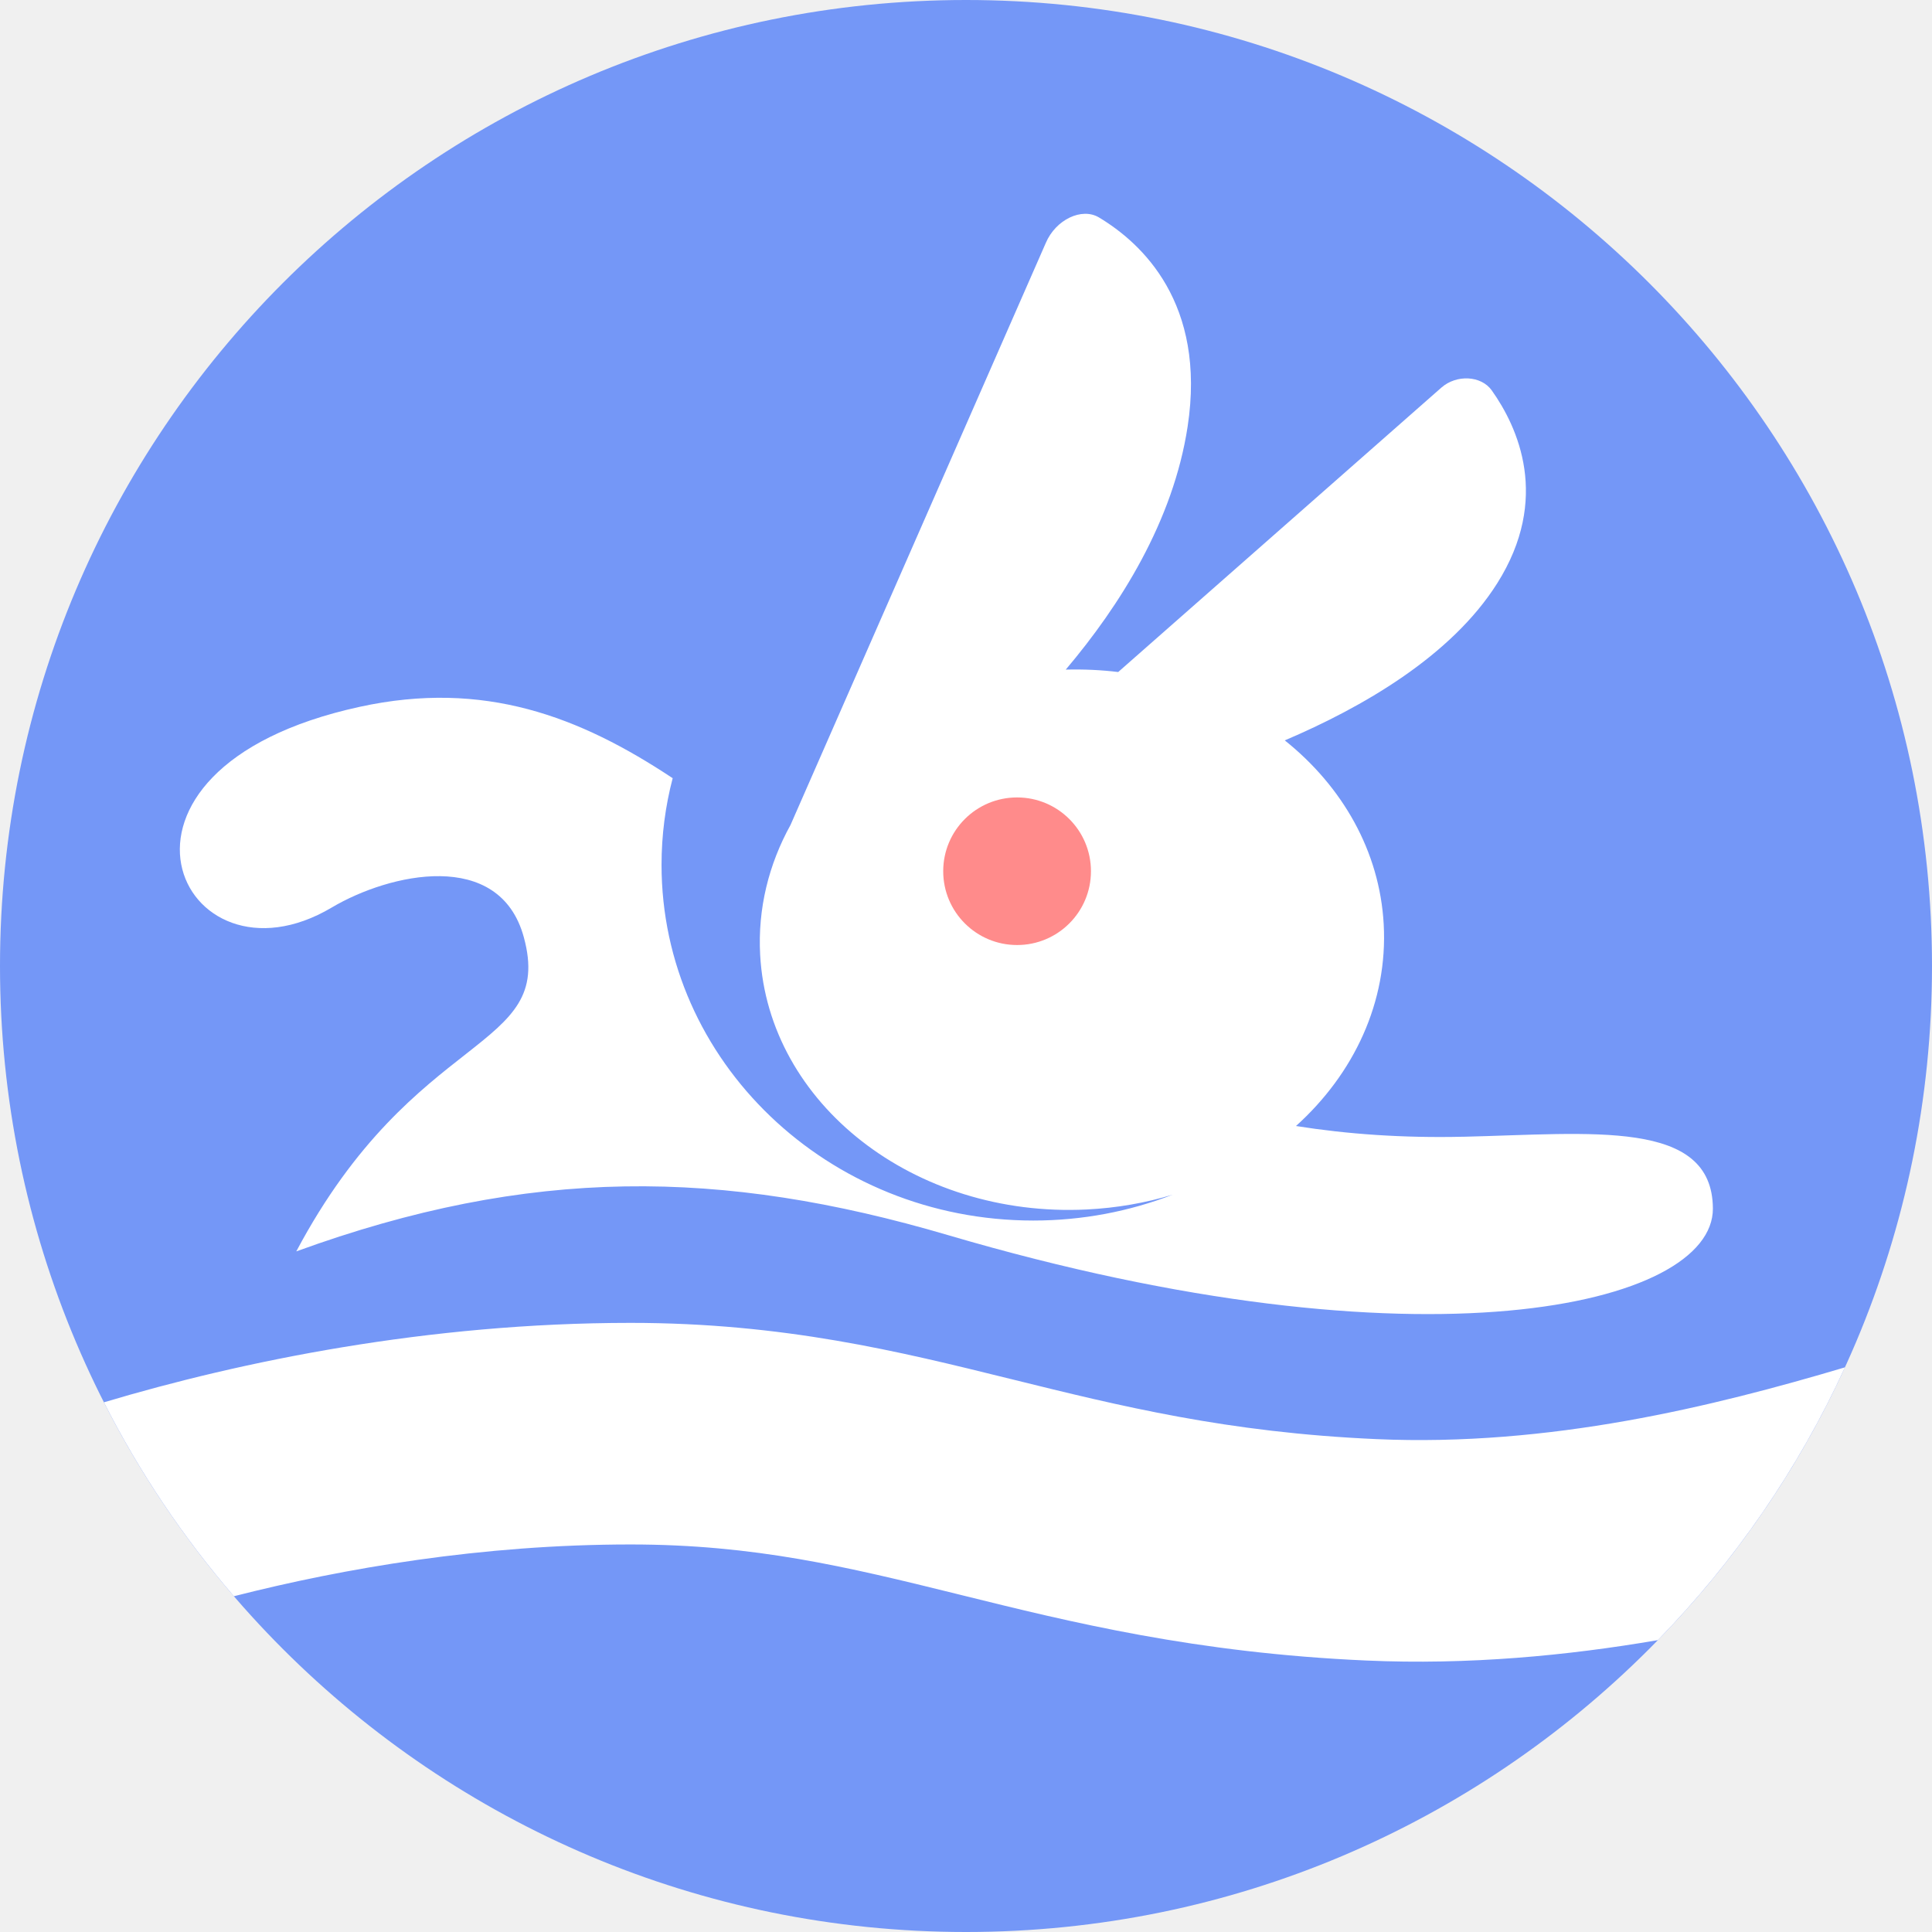
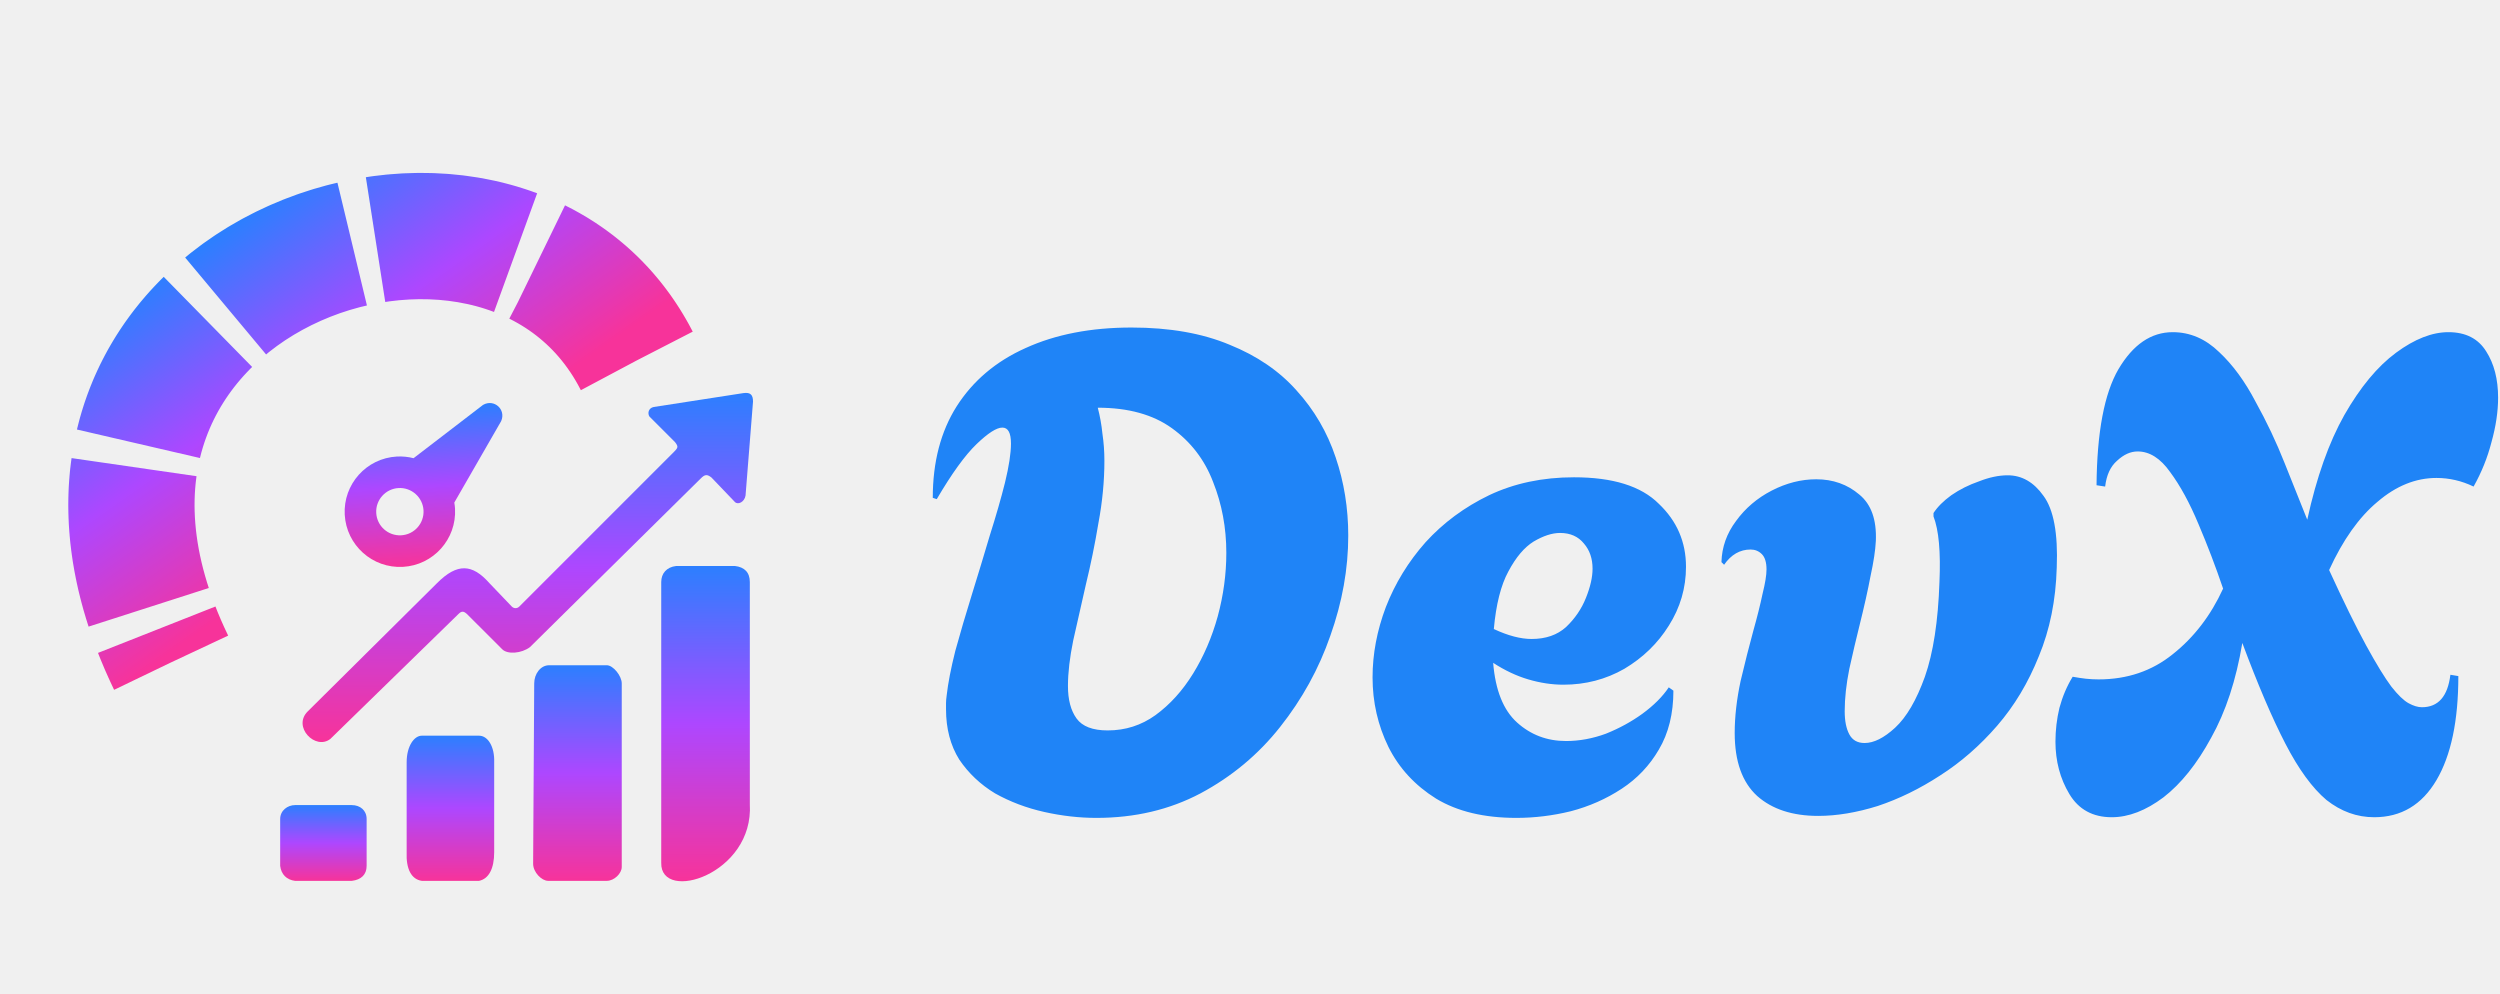
- <svg xmlns="http://www.w3.org/2000/svg" width="68" height="68" fill="none">
-   <g>
-     <g stroke="null" id="svg_6">
-       <circle stroke="null" id="svg_1" fill="#7497F7" r="34" cy="34" cx="34" />
-       <path stroke="null" id="svg_2" fill="white" d="m51.505,40.009c-2.128,0.049 -4.083,-0.09 -5.891,-0.377c2.038,-1.837 3.237,-4.364 3.088,-7.096c-0.14,-2.58 -1.459,-4.86 -3.482,-6.477c2.712,-1.154 5.853,-2.956 7.476,-5.527c1.883,-2.983 0.729,-5.497 -0.193,-6.794c-0.369,-0.518 -1.236,-0.566 -1.772,-0.095l-11.374,10.01c-0.602,-0.073 -1.219,-0.101 -1.846,-0.085c1.907,-2.255 3.783,-5.222 4.29,-8.557c0.661,-4.341 -1.612,-6.454 -3.122,-7.358c-0.603,-0.361 -1.519,0.075 -1.869,0.895l-8.986,20.487c-0.765,1.383 -1.158,2.943 -1.069,4.575c0.286,5.245 5.431,9.256 11.491,8.96c1.057,-0.052 2.071,-0.231 3.025,-0.52c-1.514,0.586 -3.168,0.909 -4.902,0.909c-7.226,0 -13.085,-5.606 -13.085,-12.52c0,-1.052 0.136,-2.073 0.392,-3.049c-3.274,-2.172 -6.639,-3.466 -11.012,-2.513c-10.133,2.207 -6.301,10.217 -0.988,7.065c2.03,-1.205 5.902,-2.085 6.759,1.039c1.118,4.07 -3.817,3.173 -8.007,11.064c8.211,-2.99 14.964,-2.919 22.946,-0.571c16.669,4.905 26.933,2.495 26.914,-0.941c-0.018,-3.162 -4.27,-2.628 -8.785,-2.523l-0.002,-0.002z" />
-       <path stroke="null" id="svg_3" fill="#FF8B8B" d="m33.198,30.664c0,1.435 1.164,2.598 2.6,2.598c1.437,0 2.6,-1.163 2.6,-2.598c0,-1.435 -1.164,-2.597 -2.6,-2.597c-1.437,0 -2.6,1.162 -2.6,2.597z" />
-       <path stroke="null" id="svg_4" fill="white" d="m8.233,56.183c-1.786,-2.073 -3.326,-4.363 -4.575,-6.826c4.842,-1.447 11.404,-2.796 18.537,-2.796c5.385,0 9.46,1.006 13.35,1.968l0.062,0.015c3.835,0.948 7.581,1.875 12.831,2.108c6.105,0.271 11.843,-1.142 16.498,-2.526c-1.636,3.576 -3.874,6.82 -6.584,9.601c-3.197,0.549 -6.674,0.877 -10.261,0.718c-6.026,-0.268 -10.396,-1.349 -14.251,-2.303l-0.168,-0.042c-3.863,-0.955 -7.127,-1.74 -11.477,-1.74c-5.234,0 -10.1,0.838 -13.962,1.822z" clip-rule="evenodd" fill-rule="evenodd" />
-     </g>
-   </g>
+ <svg xmlns="http://www.w3.org/2000/svg" width="83" height="33" viewBox="0 0 83 33" fill="none">
+   <path d="M9.302 28.749V27.19C9.302 26.906 9.55 26.729 9.798 26.729H11.676C11.96 26.729 12.172 26.906 12.172 27.19V28.749C12.172 29.032 11.995 29.209 11.676 29.245H9.798C9.515 29.209 9.338 29.032 9.302 28.749Z" fill="url(#paint0_linear_111_1582)" />
+   <path d="M13.501 28.294V25.308C13.501 24.765 13.753 24.425 14.004 24.425H15.905C16.192 24.425 16.425 24.78 16.407 25.308V28.294C16.407 28.837 16.228 29.177 15.905 29.244H14.004C13.659 29.195 13.478 28.852 13.501 28.294Z" fill="url(#paint1_linear_111_1582)" />
+   <path d="M20.145 22.086H18.232C17.948 22.086 17.736 22.37 17.736 22.689L17.7 28.677C17.7 28.961 17.984 29.244 18.197 29.244H20.145C20.393 29.244 20.642 28.996 20.642 28.784V22.689C20.642 22.441 20.358 22.086 20.145 22.086Z" fill="url(#paint2_linear_111_1582)" />
+   <path d="M21.953 28.642V19.323C21.953 19.04 22.13 18.827 22.449 18.791H24.398C24.717 18.827 24.894 19.004 24.894 19.323V26.694C25.035 29.032 21.917 29.989 21.953 28.642Z" fill="url(#paint3_linear_111_1582)" />
+   <path d="M14.511 19.359L10.224 23.611C9.692 24.124 10.472 24.922 10.968 24.532L15.22 20.386C15.326 20.28 15.393 20.286 15.503 20.386L16.673 21.555C16.85 21.733 17.311 21.697 17.594 21.485L23.264 15.886C23.405 15.744 23.476 15.744 23.618 15.851L24.398 16.666C24.504 16.772 24.716 16.666 24.752 16.453L25 13.335C25 13.122 24.929 13.016 24.681 13.051L21.704 13.512C21.527 13.547 21.492 13.724 21.563 13.831L22.413 14.681C22.52 14.823 22.52 14.858 22.378 15L17.24 20.138C17.169 20.209 17.062 20.209 16.992 20.138L16.247 19.359C15.681 18.721 15.184 18.685 14.511 19.359Z" fill="url(#paint4_linear_111_1582)" />
+   <path d="M21.135 11.969C16.625 3.2 -0.456 9.253 5.677 21.993" stroke="url(#paint5_linear_111_1582)" stroke-width="4.192" stroke-dasharray="4.72 0.79" />
+   <path d="M16.04 13.441C16.404 13.234 16.806 13.594 16.64 13.978L16.636 13.985L16.633 13.991L15.083 16.685C15.095 16.752 15.103 16.819 15.107 16.889C15.162 17.9 14.387 18.765 13.376 18.82C12.364 18.875 11.5 18.099 11.445 17.088C11.39 16.077 12.165 15.212 13.176 15.157C13.367 15.147 13.553 15.167 13.73 15.212L16.026 13.451L16.033 13.446L16.04 13.441ZM13.233 16.203C12.8 16.227 12.467 16.597 12.491 17.03C12.514 17.464 12.885 17.796 13.319 17.772C13.752 17.749 14.084 17.378 14.061 16.945C14.037 16.512 13.666 16.18 13.233 16.203Z" fill="url(#paint6_linear_111_1582)" />
+   <path d="M36.402 27.154C35.83 27.154 35.251 27.088 34.664 26.956C34.077 26.824 33.535 26.619 33.036 26.34C32.552 26.047 32.156 25.673 31.848 25.218C31.555 24.749 31.408 24.191 31.408 23.546C31.408 23.473 31.408 23.407 31.408 23.348C31.408 23.275 31.415 23.187 31.43 23.084C31.474 22.688 31.569 22.197 31.716 21.61C31.877 21.023 32.061 20.4 32.266 19.74C32.471 19.08 32.669 18.427 32.86 17.782C33.065 17.137 33.234 16.55 33.366 16.022C33.498 15.479 33.564 15.047 33.564 14.724C33.564 14.372 33.469 14.196 33.278 14.196C33.087 14.196 32.801 14.379 32.42 14.746C32.039 15.113 31.599 15.721 31.1 16.572L30.968 16.528C30.968 15.34 31.232 14.328 31.76 13.492C32.303 12.641 33.065 11.996 34.048 11.556C35.045 11.101 36.219 10.874 37.568 10.874C38.829 10.874 39.915 11.065 40.824 11.446C41.733 11.813 42.474 12.319 43.046 12.964C43.633 13.609 44.065 14.35 44.344 15.186C44.623 16.007 44.762 16.873 44.762 17.782C44.762 18.882 44.564 19.989 44.168 21.104C43.787 22.204 43.229 23.216 42.496 24.14C41.777 25.049 40.897 25.783 39.856 26.34C38.829 26.883 37.678 27.154 36.402 27.154ZM36.776 24.25C37.363 24.25 37.891 24.081 38.36 23.744C38.844 23.392 39.262 22.93 39.614 22.358C39.966 21.786 40.237 21.155 40.428 20.466C40.619 19.762 40.714 19.058 40.714 18.354C40.714 17.518 40.567 16.733 40.274 16C39.995 15.267 39.541 14.673 38.91 14.218C38.279 13.763 37.458 13.536 36.446 13.536C36.519 13.815 36.571 14.101 36.6 14.394C36.644 14.687 36.666 14.988 36.666 15.296C36.666 15.971 36.6 16.66 36.468 17.364C36.351 18.068 36.211 18.75 36.05 19.41C35.903 20.07 35.764 20.686 35.632 21.258C35.515 21.83 35.456 22.336 35.456 22.776C35.456 23.231 35.551 23.59 35.742 23.854C35.933 24.118 36.277 24.25 36.776 24.25ZM50.343 27.154C49.273 27.154 48.385 26.941 47.681 26.516C46.977 26.076 46.449 25.504 46.097 24.8C45.745 24.081 45.569 23.311 45.569 22.49C45.569 21.713 45.716 20.935 46.009 20.158C46.317 19.366 46.757 18.647 47.329 18.002C47.916 17.357 48.62 16.836 49.441 16.44C50.277 16.044 51.216 15.846 52.257 15.846C53.548 15.846 54.486 16.139 55.073 16.726C55.675 17.298 55.975 17.995 55.975 18.816C55.975 19.52 55.785 20.173 55.403 20.774C55.036 21.361 54.545 21.837 53.929 22.204C53.313 22.556 52.639 22.732 51.905 22.732C51.524 22.732 51.135 22.673 50.739 22.556C50.343 22.439 49.955 22.255 49.573 22.006C49.647 22.915 49.91 23.575 50.365 23.986C50.82 24.397 51.362 24.602 51.993 24.602C52.433 24.602 52.873 24.521 53.313 24.36C53.753 24.184 54.157 23.964 54.523 23.7C54.904 23.421 55.198 23.128 55.403 22.82L55.557 22.93C55.557 23.693 55.396 24.345 55.073 24.888C54.765 25.416 54.355 25.849 53.841 26.186C53.328 26.523 52.763 26.773 52.147 26.934C51.546 27.081 50.944 27.154 50.343 27.154ZM50.849 21.214C51.319 21.214 51.7 21.082 51.993 20.818C52.286 20.539 52.507 20.217 52.653 19.85C52.8 19.483 52.873 19.161 52.873 18.882C52.873 18.545 52.778 18.266 52.587 18.046C52.397 17.811 52.133 17.694 51.795 17.694C51.531 17.694 51.238 17.789 50.915 17.98C50.607 18.171 50.328 18.501 50.079 18.97C49.83 19.425 49.669 20.063 49.595 20.884C50.065 21.104 50.483 21.214 50.849 21.214ZM60.364 27.088C59.513 27.088 58.838 26.868 58.34 26.428C57.841 25.973 57.592 25.277 57.592 24.338C57.592 23.795 57.658 23.216 57.79 22.6C57.936 21.984 58.076 21.434 58.208 20.95C58.34 20.481 58.442 20.07 58.516 19.718C58.604 19.366 58.648 19.095 58.648 18.904C58.648 18.669 58.596 18.501 58.494 18.398C58.391 18.295 58.266 18.244 58.12 18.244C57.768 18.244 57.474 18.413 57.24 18.75L57.152 18.662C57.166 18.163 57.328 17.709 57.636 17.298C57.944 16.873 58.34 16.535 58.824 16.286C59.308 16.037 59.799 15.912 60.298 15.912C60.855 15.912 61.332 16.081 61.728 16.418C62.124 16.741 62.307 17.254 62.278 17.958C62.263 18.266 62.204 18.655 62.102 19.124C62.014 19.593 61.889 20.151 61.728 20.796C61.625 21.207 61.515 21.676 61.398 22.204C61.295 22.717 61.244 23.187 61.244 23.612C61.244 23.935 61.295 24.191 61.398 24.382C61.5 24.573 61.669 24.668 61.904 24.668C62.212 24.668 62.549 24.499 62.916 24.162C63.297 23.81 63.627 23.245 63.906 22.468C64.184 21.676 64.346 20.627 64.39 19.322C64.434 18.325 64.368 17.599 64.192 17.144V17.034C64.324 16.829 64.522 16.631 64.786 16.44C65.064 16.249 65.372 16.095 65.71 15.978C66.047 15.846 66.362 15.78 66.656 15.78C67.125 15.78 67.521 16.007 67.844 16.462C68.181 16.917 68.328 17.709 68.284 18.838C68.254 19.923 68.056 20.906 67.69 21.786C67.338 22.666 66.876 23.436 66.304 24.096C65.732 24.756 65.101 25.306 64.412 25.746C63.737 26.186 63.048 26.523 62.344 26.758C61.64 26.978 60.98 27.088 60.364 27.088ZM70.111 27.132C69.481 27.132 69.011 26.875 68.703 26.362C68.395 25.849 68.241 25.269 68.241 24.624C68.241 24.243 68.285 23.869 68.373 23.502C68.476 23.121 68.623 22.776 68.813 22.468C68.975 22.497 69.121 22.519 69.253 22.534C69.4 22.549 69.539 22.556 69.671 22.556C70.624 22.556 71.446 22.277 72.135 21.72C72.839 21.163 73.397 20.437 73.807 19.542C73.558 18.809 73.287 18.097 72.993 17.408C72.7 16.704 72.385 16.125 72.047 15.67C71.725 15.215 71.365 14.988 70.969 14.988C70.734 14.988 70.507 15.091 70.287 15.296C70.067 15.487 69.935 15.773 69.891 16.154L69.605 16.11C69.62 14.35 69.862 13.067 70.331 12.26C70.815 11.439 71.416 11.028 72.135 11.028C72.707 11.028 73.221 11.248 73.675 11.688C74.13 12.113 74.533 12.663 74.885 13.338C75.252 13.998 75.575 14.68 75.853 15.384C76.132 16.088 76.381 16.711 76.601 17.254C76.909 15.846 77.32 14.687 77.833 13.778C78.361 12.854 78.933 12.165 79.549 11.71C80.165 11.255 80.745 11.028 81.287 11.028C81.859 11.028 82.277 11.241 82.541 11.666C82.805 12.077 82.937 12.59 82.937 13.206C82.937 13.661 82.864 14.152 82.717 14.68C82.585 15.193 82.387 15.685 82.123 16.154C81.727 15.963 81.317 15.868 80.891 15.868C80.202 15.868 79.549 16.132 78.933 16.66C78.317 17.173 77.782 17.929 77.327 18.926C77.811 19.982 78.222 20.818 78.559 21.434C78.897 22.05 79.175 22.505 79.395 22.798C79.615 23.077 79.806 23.26 79.967 23.348C80.129 23.436 80.275 23.48 80.407 23.48C80.95 23.48 81.265 23.121 81.353 22.402L81.617 22.446C81.617 23.927 81.375 25.079 80.891 25.9C80.407 26.721 79.718 27.132 78.823 27.132C78.251 27.132 77.723 26.941 77.239 26.56C76.77 26.164 76.315 25.541 75.875 24.69C75.435 23.839 74.959 22.725 74.445 21.346C74.24 22.578 73.895 23.627 73.411 24.492C72.942 25.357 72.414 26.017 71.827 26.472C71.24 26.912 70.668 27.132 70.111 27.132Z" fill="#1F84F7" />
+   <defs>
+     <linearGradient id="paint0_linear_111_1582" x1="10.737" y1="26.729" x2="10.737" y2="29.245" gradientUnits="userSpaceOnUse">
+       <stop stop-color="#2C7FFF" />
+       <stop offset="0.5" stop-color="#AD47FF" />
+       <stop offset="1" stop-color="#F7339A" />
+     </linearGradient>
+     <linearGradient id="paint1_linear_111_1582" x1="14.954" y1="24.425" x2="14.954" y2="29.244" gradientUnits="userSpaceOnUse">
+       <stop stop-color="#2C7FFF" />
+       <stop offset="0.5" stop-color="#AD47FF" />
+       <stop offset="1" stop-color="#F7339A" />
+     </linearGradient>
+     <linearGradient id="paint2_linear_111_1582" x1="19.171" y1="22.086" x2="19.171" y2="29.244" gradientUnits="userSpaceOnUse">
+       <stop stop-color="#2C7FFF" />
+       <stop offset="0.5" stop-color="#AD47FF" />
+       <stop offset="1" stop-color="#F7339A" />
+     </linearGradient>
+     <linearGradient id="paint3_linear_111_1582" x1="23.425" y1="18.791" x2="23.425" y2="29.258" gradientUnits="userSpaceOnUse">
+       <stop stop-color="#2C7FFF" />
+       <stop offset="0.5" stop-color="#AD47FF" />
+       <stop offset="1" stop-color="#F7339A" />
+     </linearGradient>
+     <linearGradient id="paint4_linear_111_1582" x1="17.523" y1="13.044" x2="17.523" y2="24.636" gradientUnits="userSpaceOnUse">
+       <stop stop-color="#2C7FFF" />
+       <stop offset="0.5" stop-color="#AD47FF" />
+       <stop offset="1" stop-color="#F7339A" />
+     </linearGradient>
+     <linearGradient id="paint5_linear_111_1582" x1="7" y1="8" x2="13" y2="16.5" gradientUnits="userSpaceOnUse">
+       <stop stop-color="#2C7FFF" />
+       <stop offset="0.5" stop-color="#AD47FF" />
+       <stop offset="1" stop-color="#F7339A" />
+     </linearGradient>
+     <linearGradient id="paint6_linear_111_1582" x1="13.956" y1="13.505" x2="14.243" y2="18.773" gradientUnits="userSpaceOnUse">
+       <stop stop-color="#2C7FFF" />
+       <stop offset="0.5" stop-color="#AD47FF" />
+       <stop offset="1" stop-color="#F7339A" />
+     </linearGradient>
+   </defs>
</svg>
